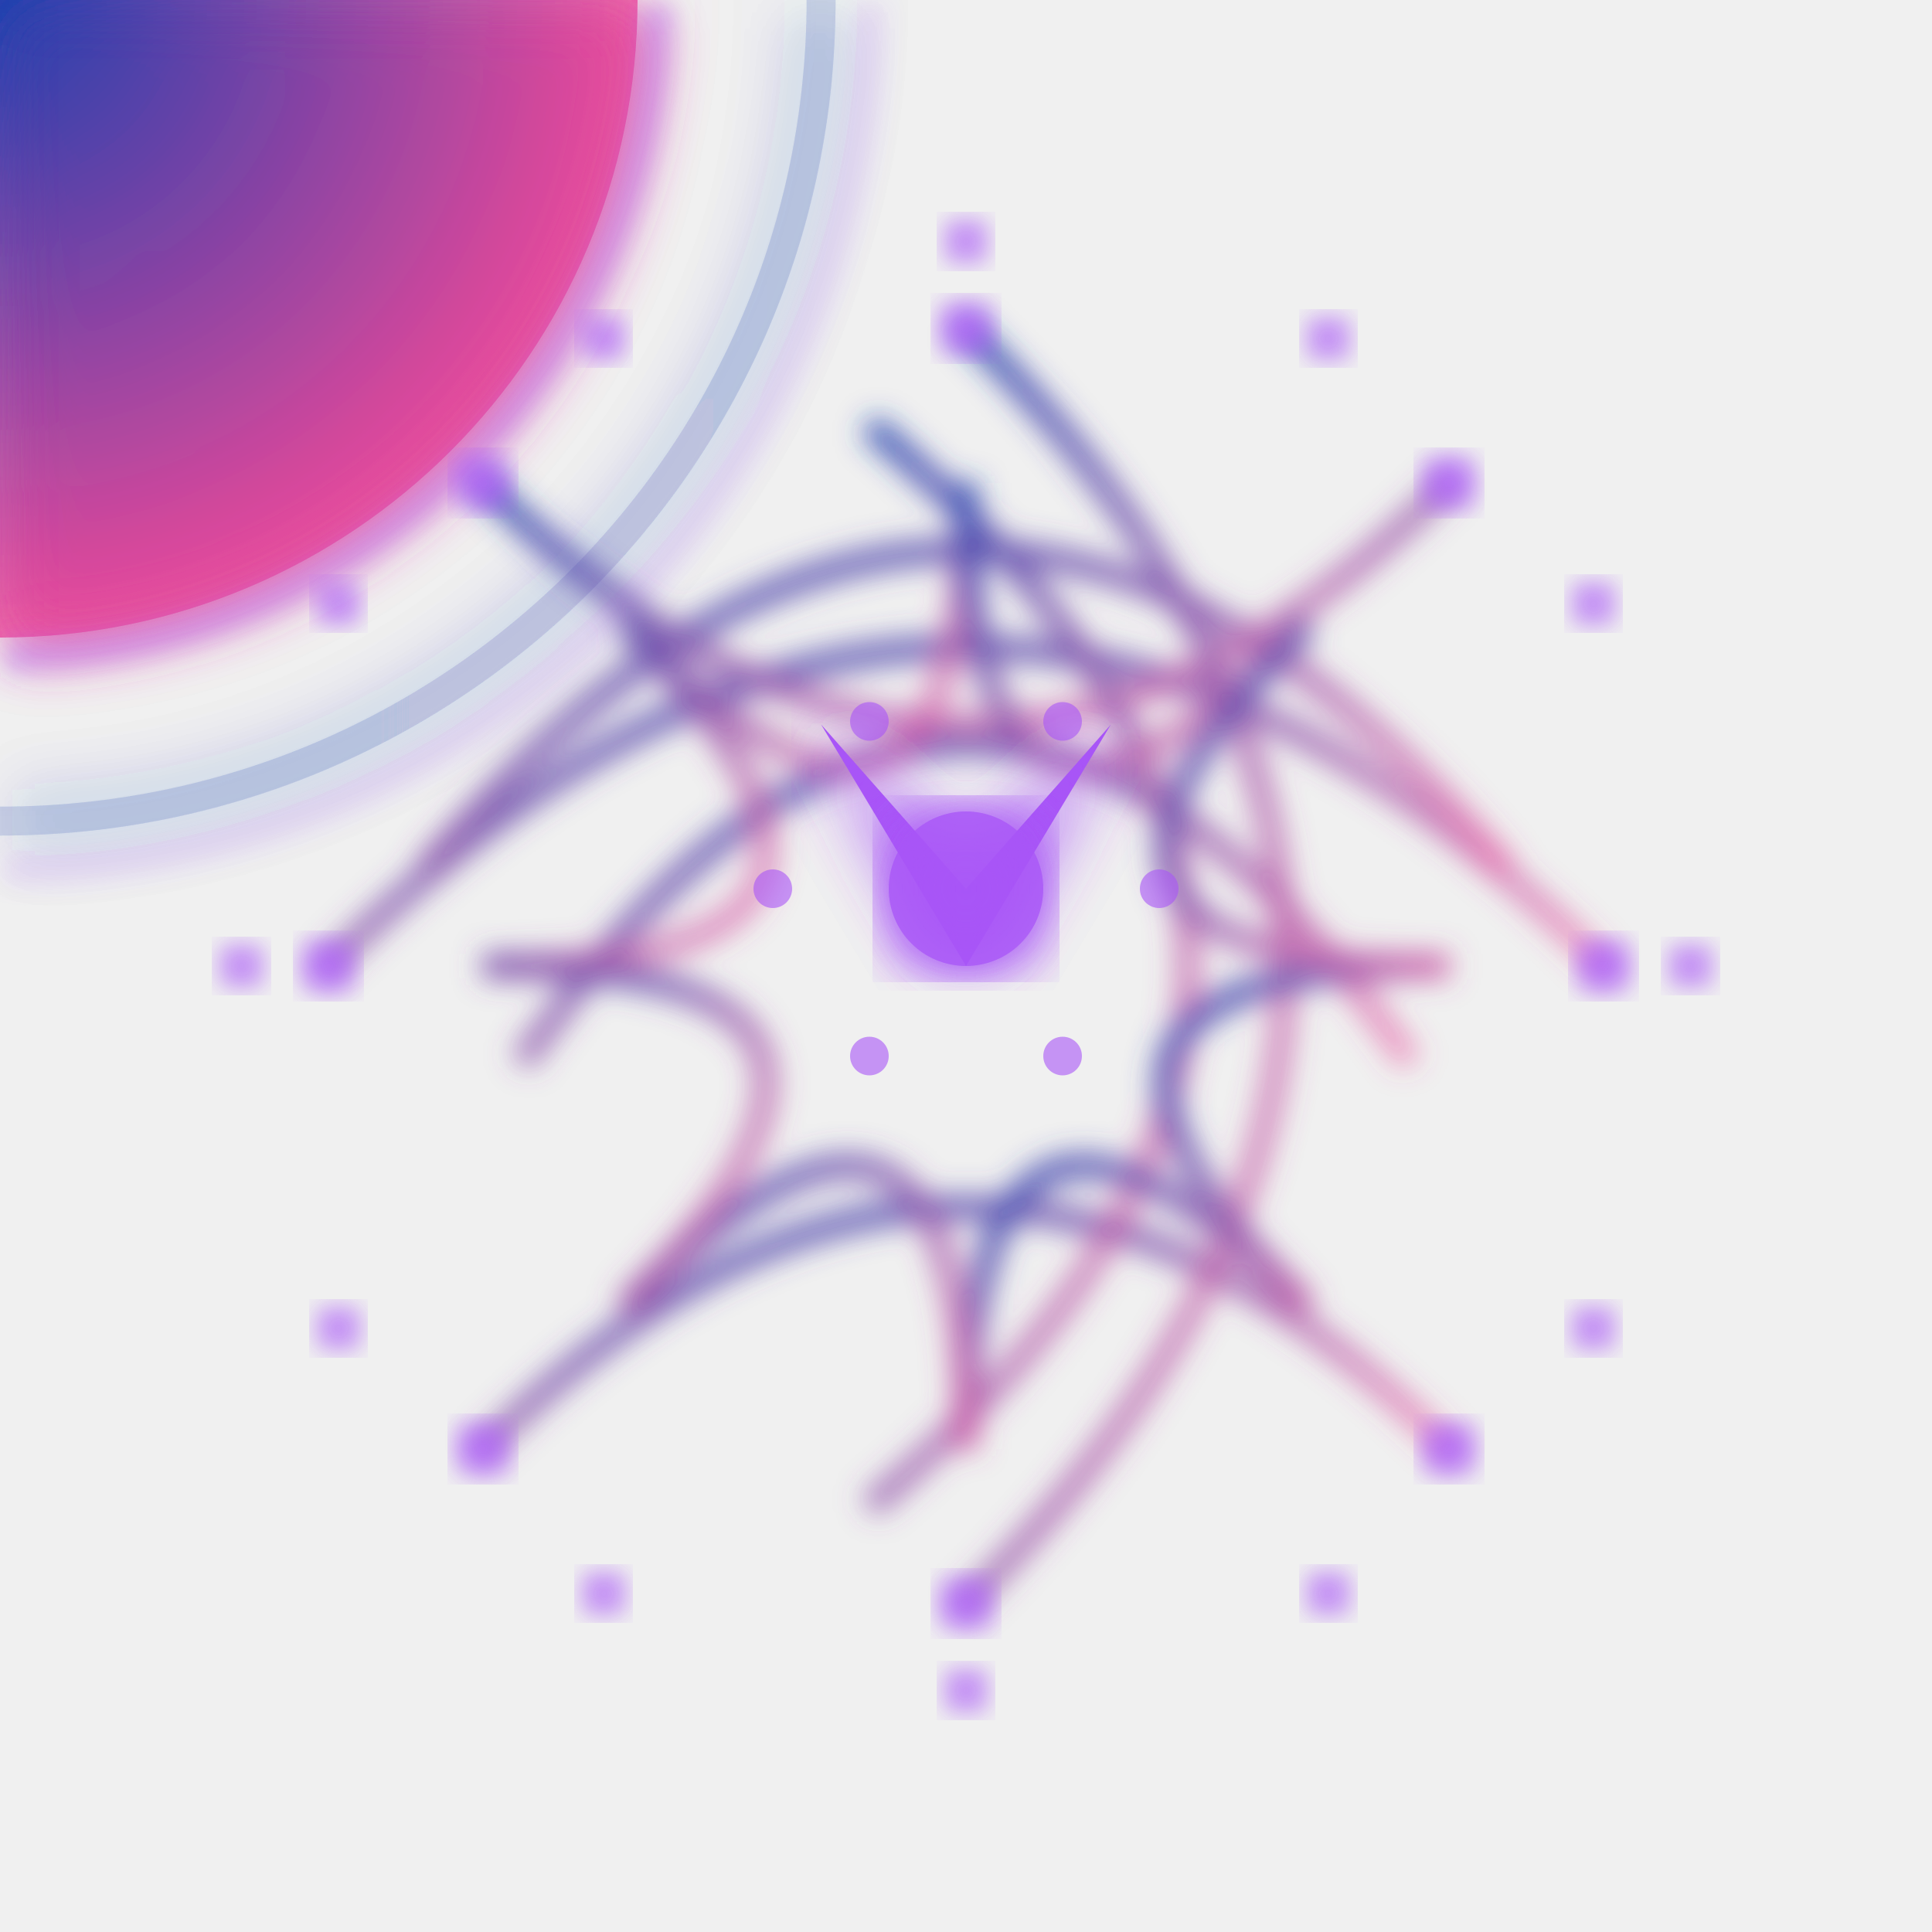
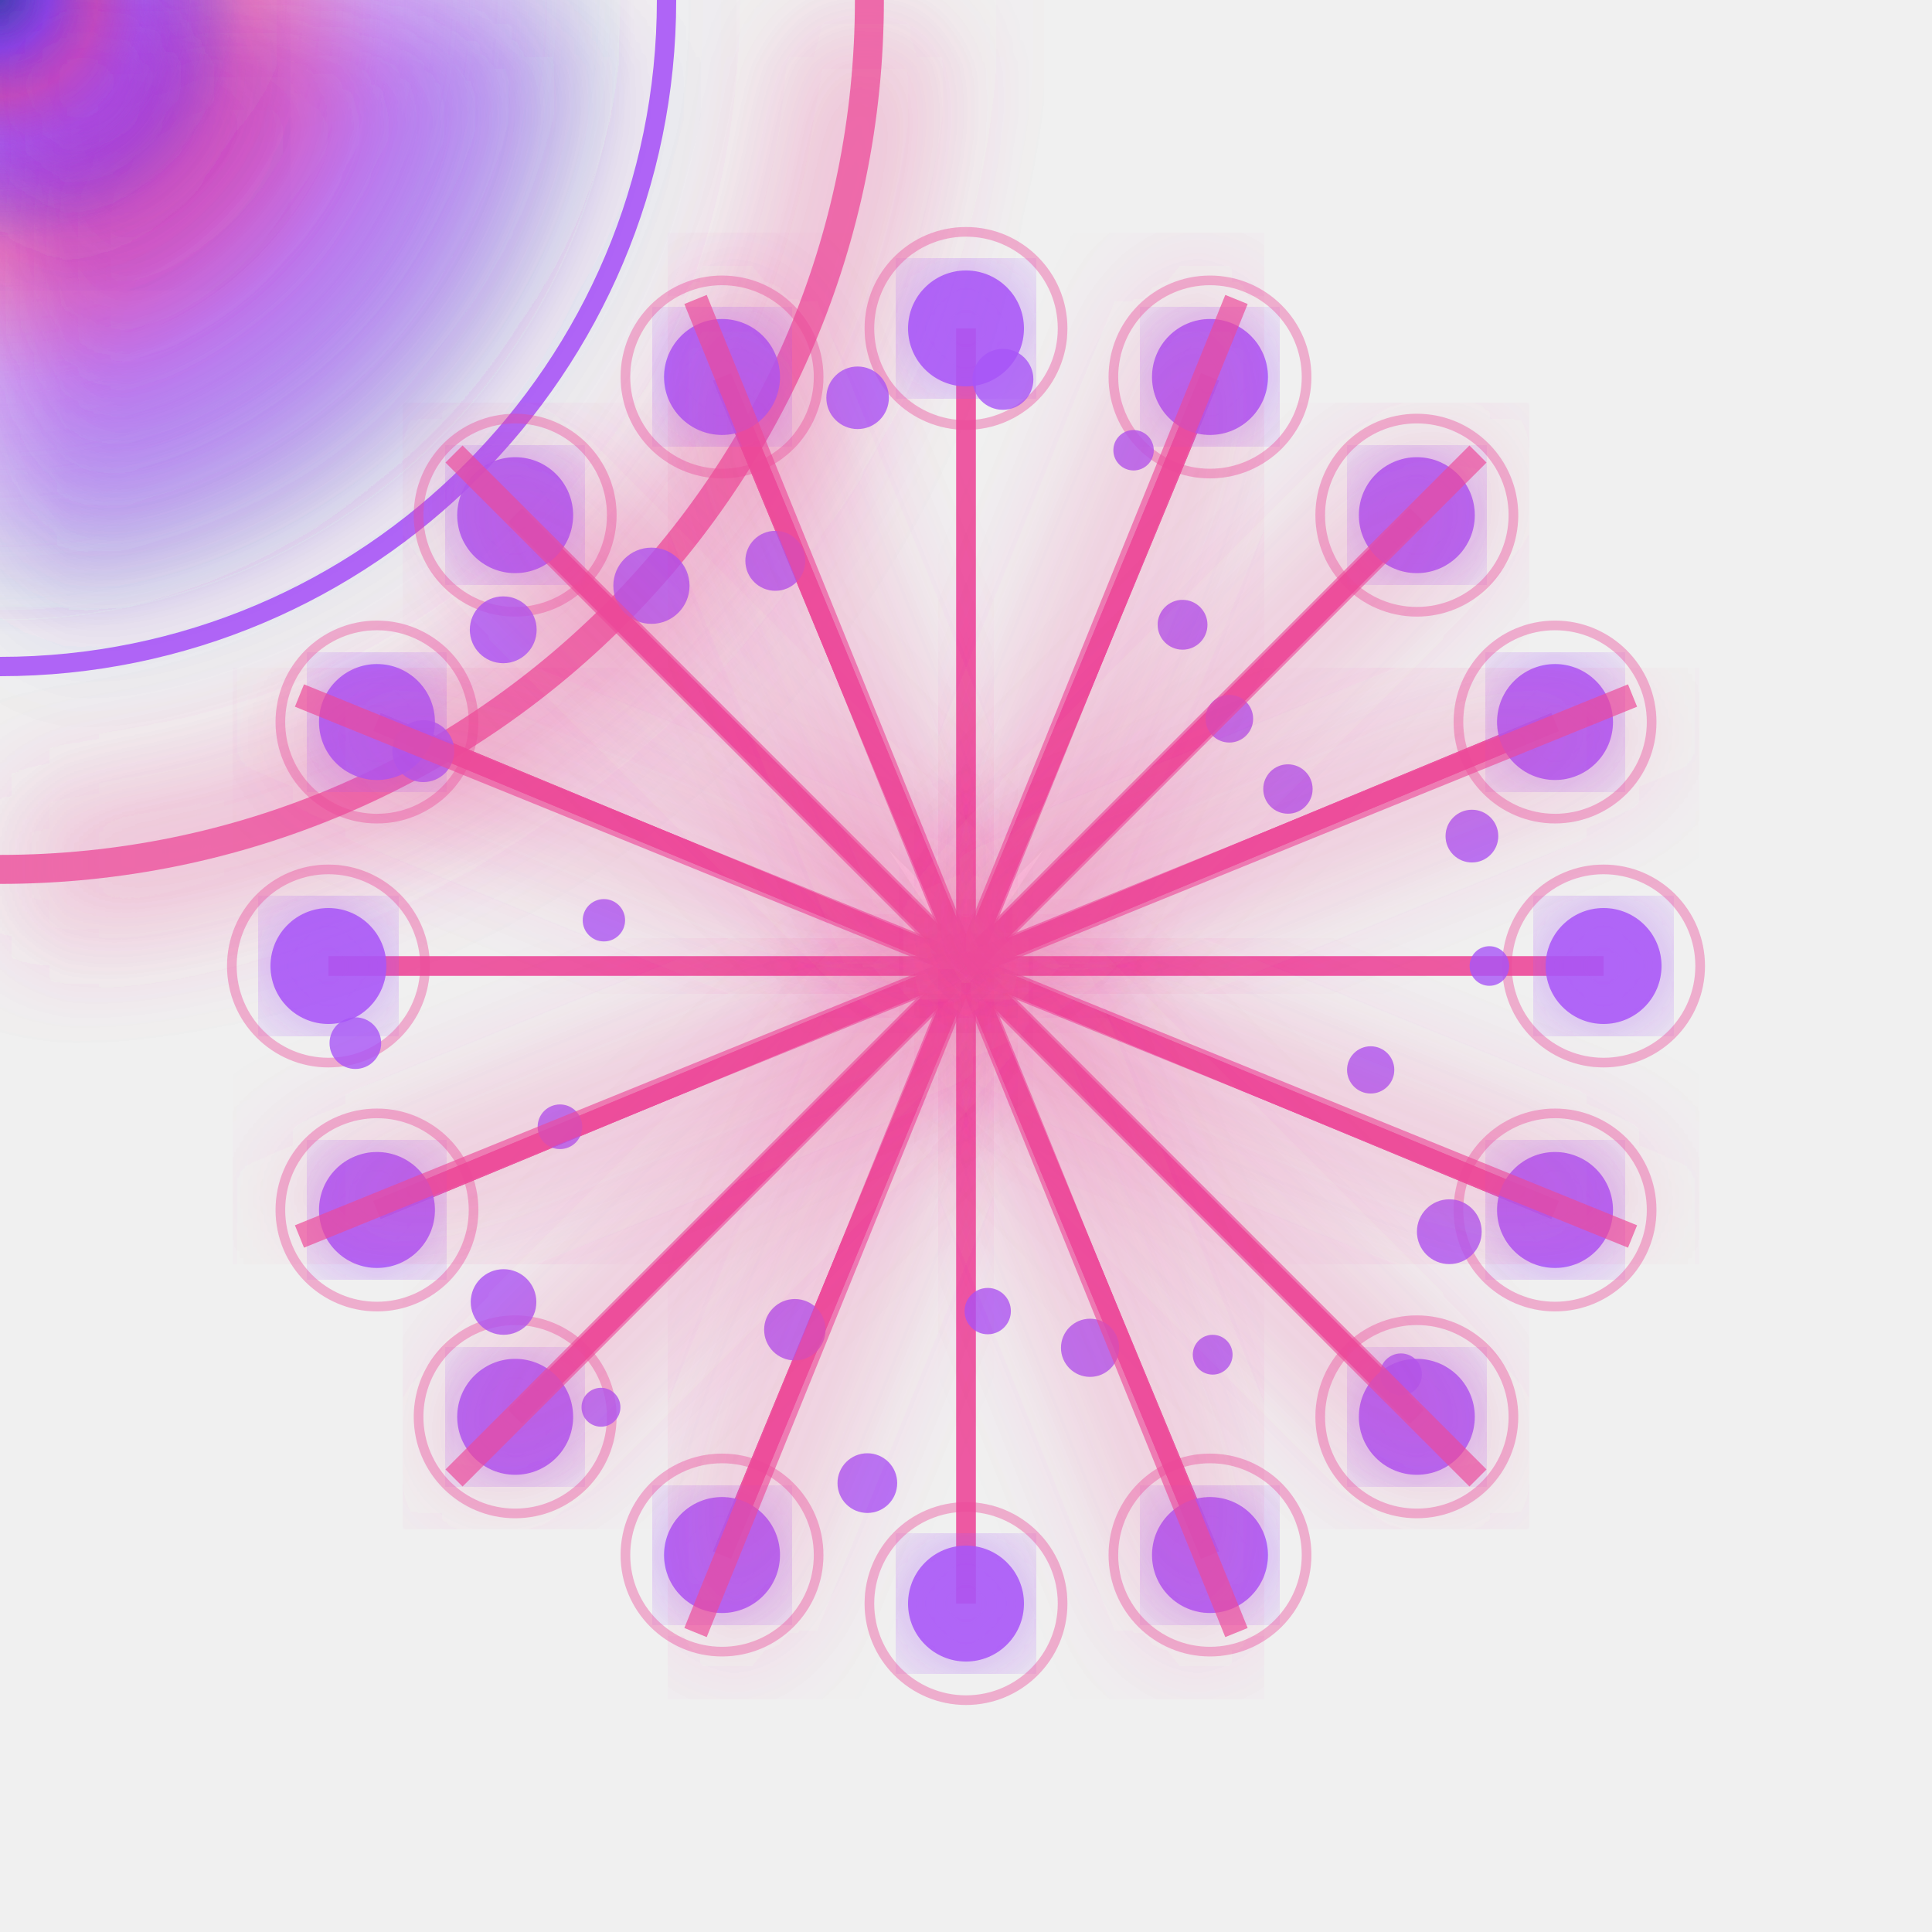
<svg xmlns="http://www.w3.org/2000/svg" baseProfile="full" height="200" version="1.1" viewBox="0 0 200 200" width="200">
  <defs>
-     <radialGradient cx="50%" cy="50%" id="advancedMoonGradient-power" r="50%">
+     <radialGradient cx="50%" cy="50%" id="aiMoonGradient-power" r="50%">
      <stop offset="0%" stop-color="#1e40af" stop-opacity="1.0" />
-       <stop offset="100%" stop-color="#ec4899" stop-opacity="0.8" />
+       <stop offset="20%" stop-color="#7c3aed" stop-opacity="0.8" />
+       <stop offset="40%" stop-color="#ec4899" stop-opacity="0.6" />
+       <stop offset="60%" stop-color="#a855f7" stop-opacity="0.4" />
+       <stop offset="80%" stop-color="#7c3aed" stop-opacity="0.2" />
+       <stop offset="100%" stop-color="#1e40af" stop-opacity="0.0" />
    </radialGradient>
-     <radialGradient cx="50%" cy="50%" id="borderGradient-power" r="50%">
-       <stop offset="0%" stop-color="#a855f7" stop-opacity="0.8" />
-       <stop offset="100%" stop-color="#1e40af" stop-opacity="0.2" />
-     </radialGradient>
-     <filter id="mainGlow-power">
-       <feGaussianBlur in="SourceGraphic" stdDeviation="3.6" />
+     <filter id="aiMainGlow-power">
+       <feGaussianBlur in="SourceGraphic" stdDeviation="7.2" />
      <feMerge>
        <feMergeNode in="SourceGraphic" />
        <feMergeNode />
        <feMergeNode />
      </feMerge>
    </filter>
-     <filter id="detailGlow-power">
-       <feGaussianBlur in="SourceGraphic" stdDeviation="1.5" />
+     <filter id="aiTurbulence-power">
+       <feTurbulence baseFrequency="0.005" numOctaves="6" seed="42" stitchTiles="stitch" type="fractalNoise" />
    </filter>
-     <filter id="turbulence-power">
-       <feTurbulence baseFrequency="0.02" numOctaves="3" seed="1" stitchTiles="stitch" type="fractalNoise" />
-       <feDisplacementMap in="SourceGraphic" in2="SourceGraphic" scale="8" />
-     </filter>
-     <mask id="depthMask-power">
+     <mask id="aiDepthMask-power">
      <circle cx="0" cy="0" fill="white" r="45%" />
    </mask>
-     <linearGradient id="neuralGradient-power" x1="0%" x2="100%" y1="0%" y2="100%">
-       <stop offset="0%" stop-color="#1e40af" stop-opacity="1.0" />
-       <stop offset="100%" stop-color="#ec4899" stop-opacity="0.6" />
-     </linearGradient>
+     <pattern height="30" id="aiNeuralPattern-power" patternUnits="userSpaceOnUse" width="30" x="0" y="0">
+       <line opacity="0.4" stroke="#ec4899" stroke-width="0.8" x1="0" x2="0" y1="0" y2="30" />
+       <line opacity="0.4" stroke="#ec4899" stroke-width="0.8" x1="0" x2="30" y1="0" y2="0" />
+       <line opacity="0.4" stroke="#ec4899" stroke-width="0.8" x1="5" x2="5" y1="0" y2="30" />
+       <line opacity="0.4" stroke="#ec4899" stroke-width="0.8" x1="0" x2="30" y1="5" y2="5" />
+       <line opacity="0.4" stroke="#ec4899" stroke-width="0.8" x1="10" x2="10" y1="0" y2="30" />
+       <line opacity="0.4" stroke="#ec4899" stroke-width="0.8" x1="0" x2="30" y1="10" y2="10" />
+       <line opacity="0.4" stroke="#ec4899" stroke-width="0.8" x1="15" x2="15" y1="0" y2="30" />
+       <line opacity="0.4" stroke="#ec4899" stroke-width="0.8" x1="0" x2="30" y1="15" y2="15" />
+       <line opacity="0.4" stroke="#ec4899" stroke-width="0.8" x1="20" x2="20" y1="0" y2="30" />
+       <line opacity="0.4" stroke="#ec4899" stroke-width="0.8" x1="0" x2="30" y1="20" y2="20" />
+       <line opacity="0.4" stroke="#ec4899" stroke-width="0.8" x1="25" x2="25" y1="0" y2="30" />
+       <line opacity="0.4" stroke="#ec4899" stroke-width="0.8" x1="0" x2="30" y1="25" y2="25" />
+       <line opacity="0.4" stroke="#ec4899" stroke-width="0.8" x1="30" x2="30" y1="0" y2="30" />
+       <line opacity="0.4" stroke="#ec4899" stroke-width="0.8" x1="0" x2="30" y1="30" y2="30" />
+     </pattern>
  </defs>
-   <circle cx="0" cy="0" fill="none" filter="url(#mainGlow-power)" opacity="0.9" r="85" stroke="url(#borderGradient-power)" stroke-width="3">
-     <animate attributeName="opacity" dur="2.667s" repeatCount="indefinite" values="0.9;0.27;0.9" />
-   </circle>
-   <circle cx="0" cy="0" fill="none" filter="url(#detailGlow-power)" opacity="0.4" r="90" stroke="#a855f7" stroke-width="1">
-     <animate attributeName="r" dur="2.0s" repeatCount="indefinite" values="90;100;90" />
-   </circle>
-   <circle cx="0" cy="0" fill="url(#advancedMoonGradient-power)" filter="url(#mainGlow-power)" r="66">
-     <animate attributeName="r" dur="1.667s" repeatCount="indefinite" values="66;71.28;66" />
-   </circle>
-   <circle cx="0" cy="0" fill="none" filter="url(#detailGlow-power)" opacity="0.6" r="68" stroke="#a855f7" stroke-width="2" />
-   <g fill="none" filter="url(#detailGlow-power)" opacity="0.9" stroke="url(#neuralGradient-power)" stroke-width="2.5">
-     <path d="M34 100 Q100 34 166 100">
-       <animate attributeName="stroke-dashoffset" begin="0.0s" dur="3.333s" repeatCount="indefinite" values="0;-200;0" />
-       <animate attributeName="opacity" begin="0.0s" dur="2.667s" repeatCount="indefinite" values="0.9;0.4;0.9" />
-     </path>
-     <path d="M44 90 Q100 24 156 90">
-       <animate attributeName="stroke-dashoffset" begin="0.3s" dur="3.333s" repeatCount="indefinite" values="0;-200;0" />
-       <animate attributeName="opacity" begin="0.2s" dur="2.667s" repeatCount="indefinite" values="0.9;0.4;0.9" />
-     </path>
-     <path d="M54 110 Q100 44 146 110">
-       <animate attributeName="stroke-dashoffset" begin="0.6s" dur="3.333s" repeatCount="indefinite" values="0;-200;0" />
-       <animate attributeName="opacity" begin="0.4s" dur="2.667s" repeatCount="indefinite" values="0.9;0.4;0.9" />
-     </path>
-     <path d="M50 50 Q100 100 150 50">
-       <animate attributeName="stroke-dashoffset" begin="0.9s" dur="3.333s" repeatCount="indefinite" values="0;-200;0" />
-       <animate attributeName="opacity" begin="0.6s" dur="2.667s" repeatCount="indefinite" values="0.9;0.4;0.9" />
-     </path>
-     <path d="M50 150 Q100 100 150 150">
-       <animate attributeName="stroke-dashoffset" begin="1.2s" dur="3.333s" repeatCount="indefinite" values="0;-200;0" />
-       <animate attributeName="opacity" begin="0.8s" dur="2.667s" repeatCount="indefinite" values="0.9;0.4;0.9" />
-     </path>
-     <path d="M100 34 Q166 100 100 166">
-       <animate attributeName="stroke-dashoffset" begin="1.5s" dur="3.333s" repeatCount="indefinite" values="0;-200;0" />
-       <animate attributeName="opacity" begin="1.0s" dur="2.667s" repeatCount="indefinite" values="0.9;0.4;0.9" />
-     </path>
-     <path d="M90 44 Q156 100 90 156">
-       <animate attributeName="stroke-dashoffset" begin="1.8s" dur="3.333s" repeatCount="indefinite" values="0;-200;0" />
-       <animate attributeName="opacity" begin="1.2s" dur="2.667s" repeatCount="indefinite" values="0.9;0.4;0.9" />
-     </path>
-     <path d="M150.0 100.0 Q100 100 135.355 135.355">
-       <animate attributeName="stroke-dashoffset" begin="2.1s" dur="3.333s" repeatCount="indefinite" values="0;-200;0" />
-       <animate attributeName="opacity" begin="1.4s" dur="2.667s" repeatCount="indefinite" values="0.9;0.4;0.9" />
-     </path>
-     <path d="M135.355 135.355 Q100 100 100.0 150.0">
-       <animate attributeName="stroke-dashoffset" begin="2.4s" dur="3.333s" repeatCount="indefinite" values="0;-200;0" />
-       <animate attributeName="opacity" begin="1.6s" dur="2.667s" repeatCount="indefinite" values="0.9;0.4;0.9" />
-     </path>
-     <path d="M100.0 150.0 Q100 100 64.645 135.355">
-       <animate attributeName="stroke-dashoffset" begin="2.7s" dur="3.333s" repeatCount="indefinite" values="0;-200;0" />
-       <animate attributeName="opacity" begin="1.8s" dur="2.667s" repeatCount="indefinite" values="0.9;0.4;0.9" />
-     </path>
-     <path d="M64.645 135.355 Q100 100 50.0 100.0">
-       <animate attributeName="stroke-dashoffset" begin="3.0s" dur="3.333s" repeatCount="indefinite" values="0;-200;0" />
-       <animate attributeName="opacity" begin="2.0s" dur="2.667s" repeatCount="indefinite" values="0.9;0.4;0.9" />
-     </path>
-     <path d="M50.0 100.0 Q100 100 64.645 64.645">
-       <animate attributeName="stroke-dashoffset" begin="3.3s" dur="3.333s" repeatCount="indefinite" values="0;-200;0" />
-       <animate attributeName="opacity" begin="2.2s" dur="2.667s" repeatCount="indefinite" values="0.9;0.4;0.9" />
-     </path>
-     <path d="M64.645 64.645 Q100 100 100 50.0">
-       <animate attributeName="stroke-dashoffset" begin="3.6s" dur="3.333s" repeatCount="indefinite" values="0;-200;0" />
-       <animate attributeName="opacity" begin="2.4s" dur="2.667s" repeatCount="indefinite" values="0.9;0.4;0.9" />
-     </path>
-     <path d="M100 50.0 Q100 100 135.355 64.645">
-       <animate attributeName="stroke-dashoffset" begin="3.9s" dur="3.333s" repeatCount="indefinite" values="0;-200;0" />
-       <animate attributeName="opacity" begin="2.6s" dur="2.667s" repeatCount="indefinite" values="0.9;0.4;0.9" />
-     </path>
-     <path d="M135.355 64.645 Q100 100 150.0 100">
-       <animate attributeName="stroke-dashoffset" begin="4.2s" dur="3.333s" repeatCount="indefinite" values="0;-200;0" />
-       <animate attributeName="opacity" begin="2.8s" dur="2.667s" repeatCount="indefinite" values="0.9;0.4;0.9" />
-     </path>
+   <circle cx="0" cy="0" fill="url(#aiMoonGradient-power)" filter="url(#aiMainGlow-power)" r="66" />
+   <circle cx="0" cy="0" fill="none" opacity="0.9" r="69" stroke="#a855f7" stroke-width="2" />
+   <circle cx="0" cy="0" fill="none" filter="url(#aiMainGlow-power)" opacity="0.8" r="90" stroke="#ec4899" stroke-width="3">
+     <animate attributeName="opacity" dur="3.333s" repeatCount="indefinite" values="0.8;0.2;0.8" />
+   </circle>
+   <circle cx="0" cy="0" fill="url(#aiMoonGradient-power)" filter="url(#aiMainGlow-power)" r="25" />
+   <g filter="url(#aiMainGlow-power)" opacity="0.9">
+     <path d="M92 88 L100 96 L108 88 L100 100 Z" fill="white" opacity="0.9" />
  </g>
-   <circle cx="34" cy="100" fill="#a855f7" filter="url(#detailGlow-power)" opacity="0.8" r="3">
-     <animate attributeName="opacity" begin="0.0s" dur="1.333s" repeatCount="indefinite" values="0.8;1.0;0.8" />
-   </circle>
-   <circle cx="166" cy="100" fill="#a855f7" filter="url(#detailGlow-power)" opacity="0.8" r="3">
-     <animate attributeName="opacity" begin="0.2s" dur="1.333s" repeatCount="indefinite" values="0.8;1.0;0.8" />
-   </circle>
-   <circle cx="100" cy="34" fill="#a855f7" filter="url(#detailGlow-power)" opacity="0.8" r="3">
-     <animate attributeName="opacity" begin="0.4s" dur="1.333s" repeatCount="indefinite" values="0.8;1.0;0.8" />
-   </circle>
-   <circle cx="100" cy="166" fill="#a855f7" filter="url(#detailGlow-power)" opacity="0.8" r="3">
-     <animate attributeName="opacity" begin="0.6s" dur="1.333s" repeatCount="indefinite" values="0.8;1.0;0.8" />
-   </circle>
-   <circle cx="50" cy="50" fill="#a855f7" filter="url(#detailGlow-power)" opacity="0.8" r="3">
-     <animate attributeName="opacity" begin="0.8s" dur="1.333s" repeatCount="indefinite" values="0.8;1.0;0.8" />
-   </circle>
-   <circle cx="150" cy="50" fill="#a855f7" filter="url(#detailGlow-power)" opacity="0.8" r="3">
-     <animate attributeName="opacity" begin="1.0s" dur="1.333s" repeatCount="indefinite" values="0.8;1.0;0.8" />
-   </circle>
-   <circle cx="50" cy="150" fill="#a855f7" filter="url(#detailGlow-power)" opacity="0.8" r="3">
-     <animate attributeName="opacity" begin="1.2s" dur="1.333s" repeatCount="indefinite" values="0.8;1.0;0.8" />
-   </circle>
-   <circle cx="150" cy="150" fill="#a855f7" filter="url(#detailGlow-power)" opacity="0.8" r="3">
-     <animate attributeName="opacity" begin="1.4s" dur="1.333s" repeatCount="indefinite" values="0.8;1.0;0.8" />
-   </circle>
-   <g>
-     <path d="M85 75 L100 92 L115 75 L100 100 Z" fill="#a855f7" filter="url(#mainGlow-power)">
-       <animate attributeName="opacity" dur="1.333s" repeatCount="indefinite" values="0.9;1.0;0.9" />
-     </path>
-     <circle cx="100" cy="92" fill="#a855f7" filter="url(#mainGlow-power)" opacity="0.9" r="8">
-       <animate attributeName="r" dur="1.667s" repeatCount="indefinite" values="8;12;8" />
-     </circle>
-     <g>
-       <circle cx="120.0" cy="92.0" fill="#a855f7" opacity="0.6" r="2">
-         <animate attributeName="opacity" begin="0.0s" dur="2.0s" repeatCount="indefinite" values="0.6;1.0;0.6" />
-       </circle>
-       <circle cx="110.0" cy="109.321" fill="#a855f7" opacity="0.6" r="2">
-         <animate attributeName="opacity" begin="0.3s" dur="2.0s" repeatCount="indefinite" values="0.6;1.0;0.6" />
-       </circle>
-       <circle cx="90.0" cy="109.321" fill="#a855f7" opacity="0.6" r="2">
-         <animate attributeName="opacity" begin="0.6s" dur="2.0s" repeatCount="indefinite" values="0.6;1.0;0.6" />
-       </circle>
-       <circle cx="80.0" cy="92.0" fill="#a855f7" opacity="0.6" r="2">
-         <animate attributeName="opacity" begin="0.9s" dur="2.0s" repeatCount="indefinite" values="0.6;1.0;0.6" />
-       </circle>
-       <circle cx="90" cy="74.679" fill="#a855f7" opacity="0.6" r="2">
-         <animate attributeName="opacity" begin="1.2s" dur="2.0s" repeatCount="indefinite" values="0.6;1.0;0.6" />
-       </circle>
-       <circle cx="110.0" cy="74.679" fill="#a855f7" opacity="0.6" r="2">
-         <animate attributeName="opacity" begin="1.5s" dur="2.0s" repeatCount="indefinite" values="0.6;1.0;0.6" />
-       </circle>
-     </g>
+   <g fill="none" opacity="0.9" stroke="#ec4899" stroke-width="2">
+     <path d="M166.0,100.0 L34.0,100" />
+     <path d="M160.976,125.257 L39.024,74.743" />
+     <path d="M146.669,146.669 L53.331,53.331" />
+     <path d="M125.257,160.976 L74.743,39.024" />
+     <path d="M100.0,166.0 L100,34.0" />
+     <path d="M74.743,160.976 L125.257,39.024" />
+     <path d="M53.331,146.669 L146.669,53.331" />
+     <path d="M39.024,125.257 L160.976,74.743" />
+     <path d="M34.0,100 L166.0,100" />
+     <path d="M39.024,74.743 L160.976,125.257" />
+     <path d="M53.331,53.331 L146.669,146.669" />
+     <path d="M74.743,39.024 L125.257,160.976" />
+     <path d="M100,34.0 L100,166.0" />
+     <path d="M125.257,39.024 L74.743,160.976" />
+     <path d="M146.669,53.331 L53.331,146.669" />
+     <path d="M160.976,74.743 L39.024,125.257" />
  </g>
-   <circle cx="175.0" cy="100.0" fill="#a855f7" filter="url(#detailGlow-power)" opacity="0.7" r="2.5">
-     <animate attributeName="opacity" begin="0.0s" dur="1.667s" repeatCount="indefinite" values="0.7;1.0;0.7" />
-     <animate attributeName="cx" begin="0.0s" dur="2.667s" repeatCount="indefinite" values="175.0;179.33;175.0" />
-     <animate attributeName="cy" begin="0.0s" dur="2.667s" repeatCount="indefinite" values="100.0;102.5;100.0" />
-   </circle>
-   <circle cx="164.952" cy="137.5" fill="#a855f7" filter="url(#detailGlow-power)" opacity="0.7" r="2.5">
-     <animate attributeName="opacity" begin="0.2s" dur="1.667s" repeatCount="indefinite" values="0.7;1.0;0.7" />
-     <animate attributeName="cx" begin="0.1s" dur="2.667s" repeatCount="indefinite" values="164.952;167.452;164.952" />
-     <animate attributeName="cy" begin="0.1s" dur="2.667s" repeatCount="indefinite" values="137.5;141.83;137.5" />
-   </circle>
-   <circle cx="137.5" cy="164.952" fill="#a855f7" filter="url(#detailGlow-power)" opacity="0.7" r="2.5">
-     <animate attributeName="opacity" begin="0.4s" dur="1.667s" repeatCount="indefinite" values="0.7;1.0;0.7" />
-     <animate attributeName="cx" begin="0.2s" dur="2.667s" repeatCount="indefinite" values="137.5;137.5;137.5" />
-     <animate attributeName="cy" begin="0.2s" dur="2.667s" repeatCount="indefinite" values="164.952;169.952;164.952" />
-   </circle>
-   <circle cx="100.0" cy="175.0" fill="#a855f7" filter="url(#detailGlow-power)" opacity="0.7" r="2.5">
-     <animate attributeName="opacity" begin="0.6s" dur="1.667s" repeatCount="indefinite" values="0.7;1.0;0.7" />
-     <animate attributeName="cx" begin="0.3s" dur="2.667s" repeatCount="indefinite" values="100.0;97.5;100.0" />
-     <animate attributeName="cy" begin="0.3s" dur="2.667s" repeatCount="indefinite" values="175.0;179.33;175.0" />
-   </circle>
-   <circle cx="62.5" cy="164.952" fill="#a855f7" filter="url(#detailGlow-power)" opacity="0.7" r="2.5">
-     <animate attributeName="opacity" begin="0.8s" dur="1.667s" repeatCount="indefinite" values="0.7;1.0;0.7" />
-     <animate attributeName="cx" begin="0.4s" dur="2.667s" repeatCount="indefinite" values="62.5;58.17;62.5" />
-     <animate attributeName="cy" begin="0.4s" dur="2.667s" repeatCount="indefinite" values="164.952;167.452;164.952" />
-   </circle>
-   <circle cx="35.048" cy="137.5" fill="#a855f7" filter="url(#detailGlow-power)" opacity="0.7" r="2.5">
-     <animate attributeName="opacity" begin="1.0s" dur="1.667s" repeatCount="indefinite" values="0.7;1.0;0.7" />
-     <animate attributeName="cx" begin="0.5s" dur="2.667s" repeatCount="indefinite" values="35.048;30.048;35.048" />
-     <animate attributeName="cy" begin="0.5s" dur="2.667s" repeatCount="indefinite" values="137.5;137.5;137.5" />
-   </circle>
-   <circle cx="25.0" cy="100" fill="#a855f7" filter="url(#detailGlow-power)" opacity="0.7" r="2.5">
-     <animate attributeName="opacity" begin="1.2s" dur="1.667s" repeatCount="indefinite" values="0.7;1.0;0.7" />
-     <animate attributeName="cx" begin="0.6s" dur="2.667s" repeatCount="indefinite" values="25.0;20.67;25.0" />
-     <animate attributeName="cy" begin="0.6s" dur="2.667s" repeatCount="indefinite" values="100;97.5;100" />
-   </circle>
-   <circle cx="35.048" cy="62.5" fill="#a855f7" filter="url(#detailGlow-power)" opacity="0.7" r="2.5">
-     <animate attributeName="opacity" begin="1.4s" dur="1.667s" repeatCount="indefinite" values="0.7;1.0;0.7" />
-     <animate attributeName="cx" begin="0.7s" dur="2.667s" repeatCount="indefinite" values="35.048;32.548;35.048" />
-     <animate attributeName="cy" begin="0.7s" dur="2.667s" repeatCount="indefinite" values="62.5;58.17;62.5" />
-   </circle>
-   <circle cx="62.5" cy="35.048" fill="#a855f7" filter="url(#detailGlow-power)" opacity="0.7" r="2.5">
-     <animate attributeName="opacity" begin="1.6s" dur="1.667s" repeatCount="indefinite" values="0.7;1.0;0.7" />
-     <animate attributeName="cx" begin="0.8s" dur="2.667s" repeatCount="indefinite" values="62.5;62.5;62.5" />
-     <animate attributeName="cy" begin="0.8s" dur="2.667s" repeatCount="indefinite" values="35.048;30.048;35.048" />
-   </circle>
-   <circle cx="100" cy="25.0" fill="#a855f7" filter="url(#detailGlow-power)" opacity="0.7" r="2.5">
-     <animate attributeName="opacity" begin="1.8s" dur="1.667s" repeatCount="indefinite" values="0.7;1.0;0.7" />
-     <animate attributeName="cx" begin="0.9s" dur="2.667s" repeatCount="indefinite" values="100;102.5;100" />
-     <animate attributeName="cy" begin="0.9s" dur="2.667s" repeatCount="indefinite" values="25.0;20.67;25.0" />
-   </circle>
-   <circle cx="137.5" cy="35.048" fill="#a855f7" filter="url(#detailGlow-power)" opacity="0.7" r="2.5">
-     <animate attributeName="opacity" begin="2.0s" dur="1.667s" repeatCount="indefinite" values="0.7;1.0;0.7" />
-     <animate attributeName="cx" begin="1.0s" dur="2.667s" repeatCount="indefinite" values="137.5;141.83;137.5" />
-     <animate attributeName="cy" begin="1.0s" dur="2.667s" repeatCount="indefinite" values="35.048;32.548;35.048" />
-   </circle>
-   <circle cx="164.952" cy="62.5" fill="#a855f7" filter="url(#detailGlow-power)" opacity="0.7" r="2.5">
-     <animate attributeName="opacity" begin="2.2s" dur="1.667s" repeatCount="indefinite" values="0.7;1.0;0.7" />
-     <animate attributeName="cx" begin="1.1s" dur="2.667s" repeatCount="indefinite" values="164.952;169.952;164.952" />
-     <animate attributeName="cy" begin="1.1s" dur="2.667s" repeatCount="indefinite" values="62.5;62.5;62.5" />
-   </circle>
+   <circle cx="166.0" cy="100.0" fill="#a855f7" filter="url(#aiMainGlow-power)" opacity="0.9" r="6" />
+   <circle cx="166.0" cy="100.0" fill="none" opacity="0.4" r="10" stroke="#ec4899" stroke-width="1" />
+   <circle cx="160.976" cy="125.257" fill="#a855f7" filter="url(#aiMainGlow-power)" opacity="0.9" r="6" />
+   <circle cx="160.976" cy="125.257" fill="none" opacity="0.4" r="10" stroke="#ec4899" stroke-width="1" />
+   <circle cx="146.669" cy="146.669" fill="#a855f7" filter="url(#aiMainGlow-power)" opacity="0.9" r="6" />
+   <circle cx="146.669" cy="146.669" fill="none" opacity="0.4" r="10" stroke="#ec4899" stroke-width="1" />
+   <circle cx="125.257" cy="160.976" fill="#a855f7" filter="url(#aiMainGlow-power)" opacity="0.9" r="6" />
+   <circle cx="125.257" cy="160.976" fill="none" opacity="0.4" r="10" stroke="#ec4899" stroke-width="1" />
+   <circle cx="100.0" cy="166.0" fill="#a855f7" filter="url(#aiMainGlow-power)" opacity="0.9" r="6" />
+   <circle cx="100.0" cy="166.0" fill="none" opacity="0.4" r="10" stroke="#ec4899" stroke-width="1" />
+   <circle cx="74.743" cy="160.976" fill="#a855f7" filter="url(#aiMainGlow-power)" opacity="0.9" r="6" />
+   <circle cx="74.743" cy="160.976" fill="none" opacity="0.4" r="10" stroke="#ec4899" stroke-width="1" />
+   <circle cx="53.331" cy="146.669" fill="#a855f7" filter="url(#aiMainGlow-power)" opacity="0.9" r="6" />
+   <circle cx="53.331" cy="146.669" fill="none" opacity="0.4" r="10" stroke="#ec4899" stroke-width="1" />
+   <circle cx="39.024" cy="125.257" fill="#a855f7" filter="url(#aiMainGlow-power)" opacity="0.9" r="6" />
+   <circle cx="39.024" cy="125.257" fill="none" opacity="0.4" r="10" stroke="#ec4899" stroke-width="1" />
+   <circle cx="34.0" cy="100" fill="#a855f7" filter="url(#aiMainGlow-power)" opacity="0.9" r="6" />
+   <circle cx="34.0" cy="100" fill="none" opacity="0.4" r="10" stroke="#ec4899" stroke-width="1" />
+   <circle cx="39.024" cy="74.743" fill="#a855f7" filter="url(#aiMainGlow-power)" opacity="0.9" r="6" />
+   <circle cx="39.024" cy="74.743" fill="none" opacity="0.4" r="10" stroke="#ec4899" stroke-width="1" />
+   <circle cx="53.331" cy="53.331" fill="#a855f7" filter="url(#aiMainGlow-power)" opacity="0.9" r="6" />
+   <circle cx="53.331" cy="53.331" fill="none" opacity="0.4" r="10" stroke="#ec4899" stroke-width="1" />
+   <circle cx="74.743" cy="39.024" fill="#a855f7" filter="url(#aiMainGlow-power)" opacity="0.9" r="6" />
+   <circle cx="74.743" cy="39.024" fill="none" opacity="0.4" r="10" stroke="#ec4899" stroke-width="1" />
+   <circle cx="100" cy="34.0" fill="#a855f7" filter="url(#aiMainGlow-power)" opacity="0.9" r="6" />
+   <circle cx="100" cy="34.0" fill="none" opacity="0.4" r="10" stroke="#ec4899" stroke-width="1" />
+   <circle cx="125.257" cy="39.024" fill="#a855f7" filter="url(#aiMainGlow-power)" opacity="0.9" r="6" />
+   <circle cx="125.257" cy="39.024" fill="none" opacity="0.4" r="10" stroke="#ec4899" stroke-width="1" />
+   <circle cx="146.669" cy="53.331" fill="#a855f7" filter="url(#aiMainGlow-power)" opacity="0.9" r="6" />
+   <circle cx="146.669" cy="53.331" fill="none" opacity="0.4" r="10" stroke="#ec4899" stroke-width="1" />
+   <circle cx="160.976" cy="74.743" fill="#a855f7" filter="url(#aiMainGlow-power)" opacity="0.9" r="6" />
+   <circle cx="160.976" cy="74.743" fill="none" opacity="0.4" r="10" stroke="#ec4899" stroke-width="1" />
+   <circle cx="154.183" cy="100.0" fill="#a855f7" opacity="0.8" r="2.05">
+     <animate attributeName="opacity" begin="0.0s" dur="2.0s" repeatCount="indefinite" values="0.8;0.2;0.8" />
+   </circle>
+   <circle cx="141.892" cy="110.756" fill="#a855f7" opacity="0.8" r="2.446">
+     <animate attributeName="opacity" begin="0.1s" dur="2.0s" repeatCount="indefinite" values="0.8;0.2;0.8" />
+   </circle>
+   <circle cx="150.032" cy="127.505" fill="#a855f7" opacity="0.8" r="3.353">
+     <animate attributeName="opacity" begin="0.2s" dur="2.0s" repeatCount="indefinite" values="0.8;0.2;0.8" />
+   </circle>
+   <circle cx="145.025" cy="142.281" fill="#a855f7" opacity="0.8" r="2.174">
+     <animate attributeName="opacity" begin="0.3s" dur="2.0s" repeatCount="indefinite" values="0.8;0.2;0.8" />
+   </circle>
+   <circle cx="125.536" cy="140.239" fill="#a855f7" opacity="0.8" r="2.06">
+     <animate attributeName="opacity" begin="0.4s" dur="2.0s" repeatCount="indefinite" values="0.8;0.2;0.8" />
+   </circle>
+   <circle cx="112.842" cy="139.525" fill="#a855f7" opacity="0.8" r="3.011">
+     <animate attributeName="opacity" begin="0.5s" dur="2.0s" repeatCount="indefinite" values="0.8;0.2;0.8" />
+   </circle>
+   <circle cx="102.248" cy="135.725" fill="#a855f7" opacity="0.8" r="2.398">
+     <animate attributeName="opacity" begin="0.6s" dur="2.0s" repeatCount="indefinite" values="0.8;0.2;0.8" />
+   </circle>
+   <circle cx="89.788" cy="153.531" fill="#a855f7" opacity="0.8" r="3.09">
+     <animate attributeName="opacity" begin="0.7s" dur="2.0s" repeatCount="indefinite" values="0.8;0.2;0.8" />
+   </circle>
+   <circle cx="82.282" cy="137.653" fill="#a855f7" opacity="0.8" r="3.179">
+     <animate attributeName="opacity" begin="0.8s" dur="2.0s" repeatCount="indefinite" values="0.8;0.2;0.8" />
+   </circle>
+   <circle cx="62.212" cy="145.678" fill="#a855f7" opacity="0.8" r="2.013">
+     <animate attributeName="opacity" begin="0.9s" dur="2.0s" repeatCount="indefinite" values="0.8;0.2;0.8" />
+   </circle>
+   <circle cx="52.127" cy="134.782" fill="#a855f7" opacity="0.8" r="3.396">
+     <animate attributeName="opacity" begin="1.0s" dur="2.0s" repeatCount="indefinite" values="0.8;0.2;0.8" />
+   </circle>
+   <circle cx="57.967" cy="116.642" fill="#a855f7" opacity="0.8" r="2.311">
+     <animate attributeName="opacity" begin="1.1s" dur="2.0s" repeatCount="indefinite" values="0.8;0.2;0.8" />
+   </circle>
+   <circle cx="36.786" cy="107.986" fill="#a855f7" opacity="0.8" r="2.673">
+     <animate attributeName="opacity" begin="1.2s" dur="2.0s" repeatCount="indefinite" values="0.8;0.2;0.8" />
+   </circle>
+   <circle cx="62.516" cy="95.265" fill="#a855f7" opacity="0.8" r="2.193">
+     <animate attributeName="opacity" begin="1.3s" dur="2.0s" repeatCount="indefinite" values="0.8;0.2;0.8" />
+   </circle>
+   <circle cx="43.818" cy="77.756" fill="#a855f7" opacity="0.8" r="3.207">
+     <animate attributeName="opacity" begin="1.4s" dur="2.0s" repeatCount="indefinite" values="0.8;0.2;0.8" />
+   </circle>
+   <circle cx="52.095" cy="65.195" fill="#a855f7" opacity="0.8" r="3.459">
+     <animate attributeName="opacity" begin="1.5s" dur="2.0s" repeatCount="indefinite" values="0.8;0.2;0.8" />
+   </circle>
+   <circle cx="67.436" cy="60.637" fill="#a855f7" opacity="0.8" r="3.946">
+     <animate attributeName="opacity" begin="1.6s" dur="2.0s" repeatCount="indefinite" values="0.8;0.2;0.8" />
+   </circle>
+   <circle cx="80.263" cy="58.056" fill="#a855f7" opacity="0.8" r="3.104">
+     <animate attributeName="opacity" begin="1.7s" dur="2.0s" repeatCount="indefinite" values="0.8;0.2;0.8" />
+   </circle>
+   <circle cx="88.779" cy="41.179" fill="#a855f7" opacity="0.8" r="3.237">
+     <animate attributeName="opacity" begin="1.8s" dur="2.0s" repeatCount="indefinite" values="0.8;0.2;0.8" />
+   </circle>
+   <circle cx="103.821" cy="39.269" fill="#a855f7" opacity="0.8" r="3.155">
+     <animate attributeName="opacity" begin="1.9s" dur="2.0s" repeatCount="indefinite" values="0.8;0.2;0.8" />
+   </circle>
+   <circle cx="117.347" cy="46.61" fill="#a855f7" opacity="0.8" r="2.092">
+     <animate attributeName="opacity" begin="2.0s" dur="2.0s" repeatCount="indefinite" values="0.8;0.2;0.8" />
+   </circle>
+   <circle cx="122.417" cy="64.676" fill="#a855f7" opacity="0.8" r="2.579">
+     <animate attributeName="opacity" begin="2.1s" dur="2.0s" repeatCount="indefinite" values="0.8;0.2;0.8" />
+   </circle>
+   <circle cx="127.259" cy="74.402" fill="#a855f7" opacity="0.8" r="2.466">
+     <animate attributeName="opacity" begin="2.2s" dur="2.0s" repeatCount="indefinite" values="0.8;0.2;0.8" />
+   </circle>
+   <circle cx="133.326" cy="81.679" fill="#a855f7" opacity="0.8" r="2.556">
+     <animate attributeName="opacity" begin="2.3s" dur="2.0s" repeatCount="indefinite" values="0.8;0.2;0.8" />
+   </circle>
+   <circle cx="152.372" cy="86.553" fill="#a855f7" opacity="0.8" r="2.73">
+     <animate attributeName="opacity" begin="2.4s" dur="2.0s" repeatCount="indefinite" values="0.8;0.2;0.8" />
+   </circle>
+   <line filter="url(#aiMainGlow-power)" opacity="0.7" stroke="#ec4899" stroke-width="2.5" x1="100" x2="175" y1="100" y2="100">
+     <animate attributeName="opacity" begin="0.0s" dur="2.667s" repeatCount="indefinite" values="0.7;0.3;0.7" />
+   </line>
+   <line filter="url(#aiMainGlow-power)" opacity="0.7" stroke="#ec4899" stroke-width="2.5" x1="100" x2="169" y1="100" y2="128">
+     <animate attributeName="opacity" begin="0.15s" dur="2.667s" repeatCount="indefinite" values="0.7;0.3;0.7" />
+   </line>
+   <line filter="url(#aiMainGlow-power)" opacity="0.7" stroke="#ec4899" stroke-width="2.5" x1="100" x2="153" y1="100" y2="153">
+     <animate attributeName="opacity" begin="0.3s" dur="2.667s" repeatCount="indefinite" values="0.7;0.3;0.7" />
+   </line>
+   <line filter="url(#aiMainGlow-power)" opacity="0.7" stroke="#ec4899" stroke-width="2.5" x1="100" x2="128" y1="100" y2="169">
+     <animate attributeName="opacity" begin="0.45s" dur="2.667s" repeatCount="indefinite" values="0.7;0.3;0.7" />
+   </line>
+   <line filter="url(#aiMainGlow-power)" opacity="0.7" stroke="#ec4899" stroke-width="2.5" x1="100" x2="100" y1="100" y2="175">
+     <animate attributeName="opacity" begin="0.6s" dur="2.667s" repeatCount="indefinite" values="0.7;0.3;0.7" />
+   </line>
+   <line filter="url(#aiMainGlow-power)" opacity="0.7" stroke="#ec4899" stroke-width="2.5" x1="100" x2="72" y1="100" y2="169">
+     <animate attributeName="opacity" begin="0.75s" dur="2.667s" repeatCount="indefinite" values="0.7;0.3;0.7" />
+   </line>
+   <line filter="url(#aiMainGlow-power)" opacity="0.7" stroke="#ec4899" stroke-width="2.5" x1="100" x2="47" y1="100" y2="153">
+     <animate attributeName="opacity" begin="0.9s" dur="2.667s" repeatCount="indefinite" values="0.7;0.3;0.7" />
+   </line>
+   <line filter="url(#aiMainGlow-power)" opacity="0.7" stroke="#ec4899" stroke-width="2.5" x1="100" x2="31" y1="100" y2="128">
+     <animate attributeName="opacity" begin="1.05s" dur="2.667s" repeatCount="indefinite" values="0.7;0.3;0.7" />
+   </line>
+   <line filter="url(#aiMainGlow-power)" opacity="0.7" stroke="#ec4899" stroke-width="2.5" x1="100" x2="25" y1="100" y2="100">
+     <animate attributeName="opacity" begin="1.2s" dur="2.667s" repeatCount="indefinite" values="0.7;0.3;0.7" />
+   </line>
+   <line filter="url(#aiMainGlow-power)" opacity="0.7" stroke="#ec4899" stroke-width="2.5" x1="100" x2="31" y1="100" y2="72">
+     <animate attributeName="opacity" begin="1.35s" dur="2.667s" repeatCount="indefinite" values="0.7;0.3;0.7" />
+   </line>
+   <line filter="url(#aiMainGlow-power)" opacity="0.7" stroke="#ec4899" stroke-width="2.5" x1="100" x2="47" y1="100" y2="47">
+     <animate attributeName="opacity" begin="1.5s" dur="2.667s" repeatCount="indefinite" values="0.7;0.3;0.7" />
+   </line>
+   <line filter="url(#aiMainGlow-power)" opacity="0.7" stroke="#ec4899" stroke-width="2.5" x1="100" x2="72" y1="100" y2="31">
+     <animate attributeName="opacity" begin="1.65s" dur="2.667s" repeatCount="indefinite" values="0.7;0.3;0.7" />
+   </line>
+   <line filter="url(#aiMainGlow-power)" opacity="0.7" stroke="#ec4899" stroke-width="2.5" x1="100" x2="100" y1="100" y2="25">
+     <animate attributeName="opacity" begin="1.8s" dur="2.667s" repeatCount="indefinite" values="0.7;0.3;0.7" />
+   </line>
+   <line filter="url(#aiMainGlow-power)" opacity="0.7" stroke="#ec4899" stroke-width="2.5" x1="100" x2="128" y1="100" y2="31">
+     <animate attributeName="opacity" begin="1.95s" dur="2.667s" repeatCount="indefinite" values="0.7;0.3;0.7" />
+   </line>
+   <line filter="url(#aiMainGlow-power)" opacity="0.7" stroke="#ec4899" stroke-width="2.5" x1="100" x2="153" y1="100" y2="47">
+     <animate attributeName="opacity" begin="2.1s" dur="2.667s" repeatCount="indefinite" values="0.7;0.3;0.7" />
+   </line>
+   <line filter="url(#aiMainGlow-power)" opacity="0.7" stroke="#ec4899" stroke-width="2.5" x1="100" x2="169" y1="100" y2="72">
+     <animate attributeName="opacity" begin="2.25s" dur="2.667s" repeatCount="indefinite" values="0.7;0.3;0.7" />
+   </line>
</svg>
